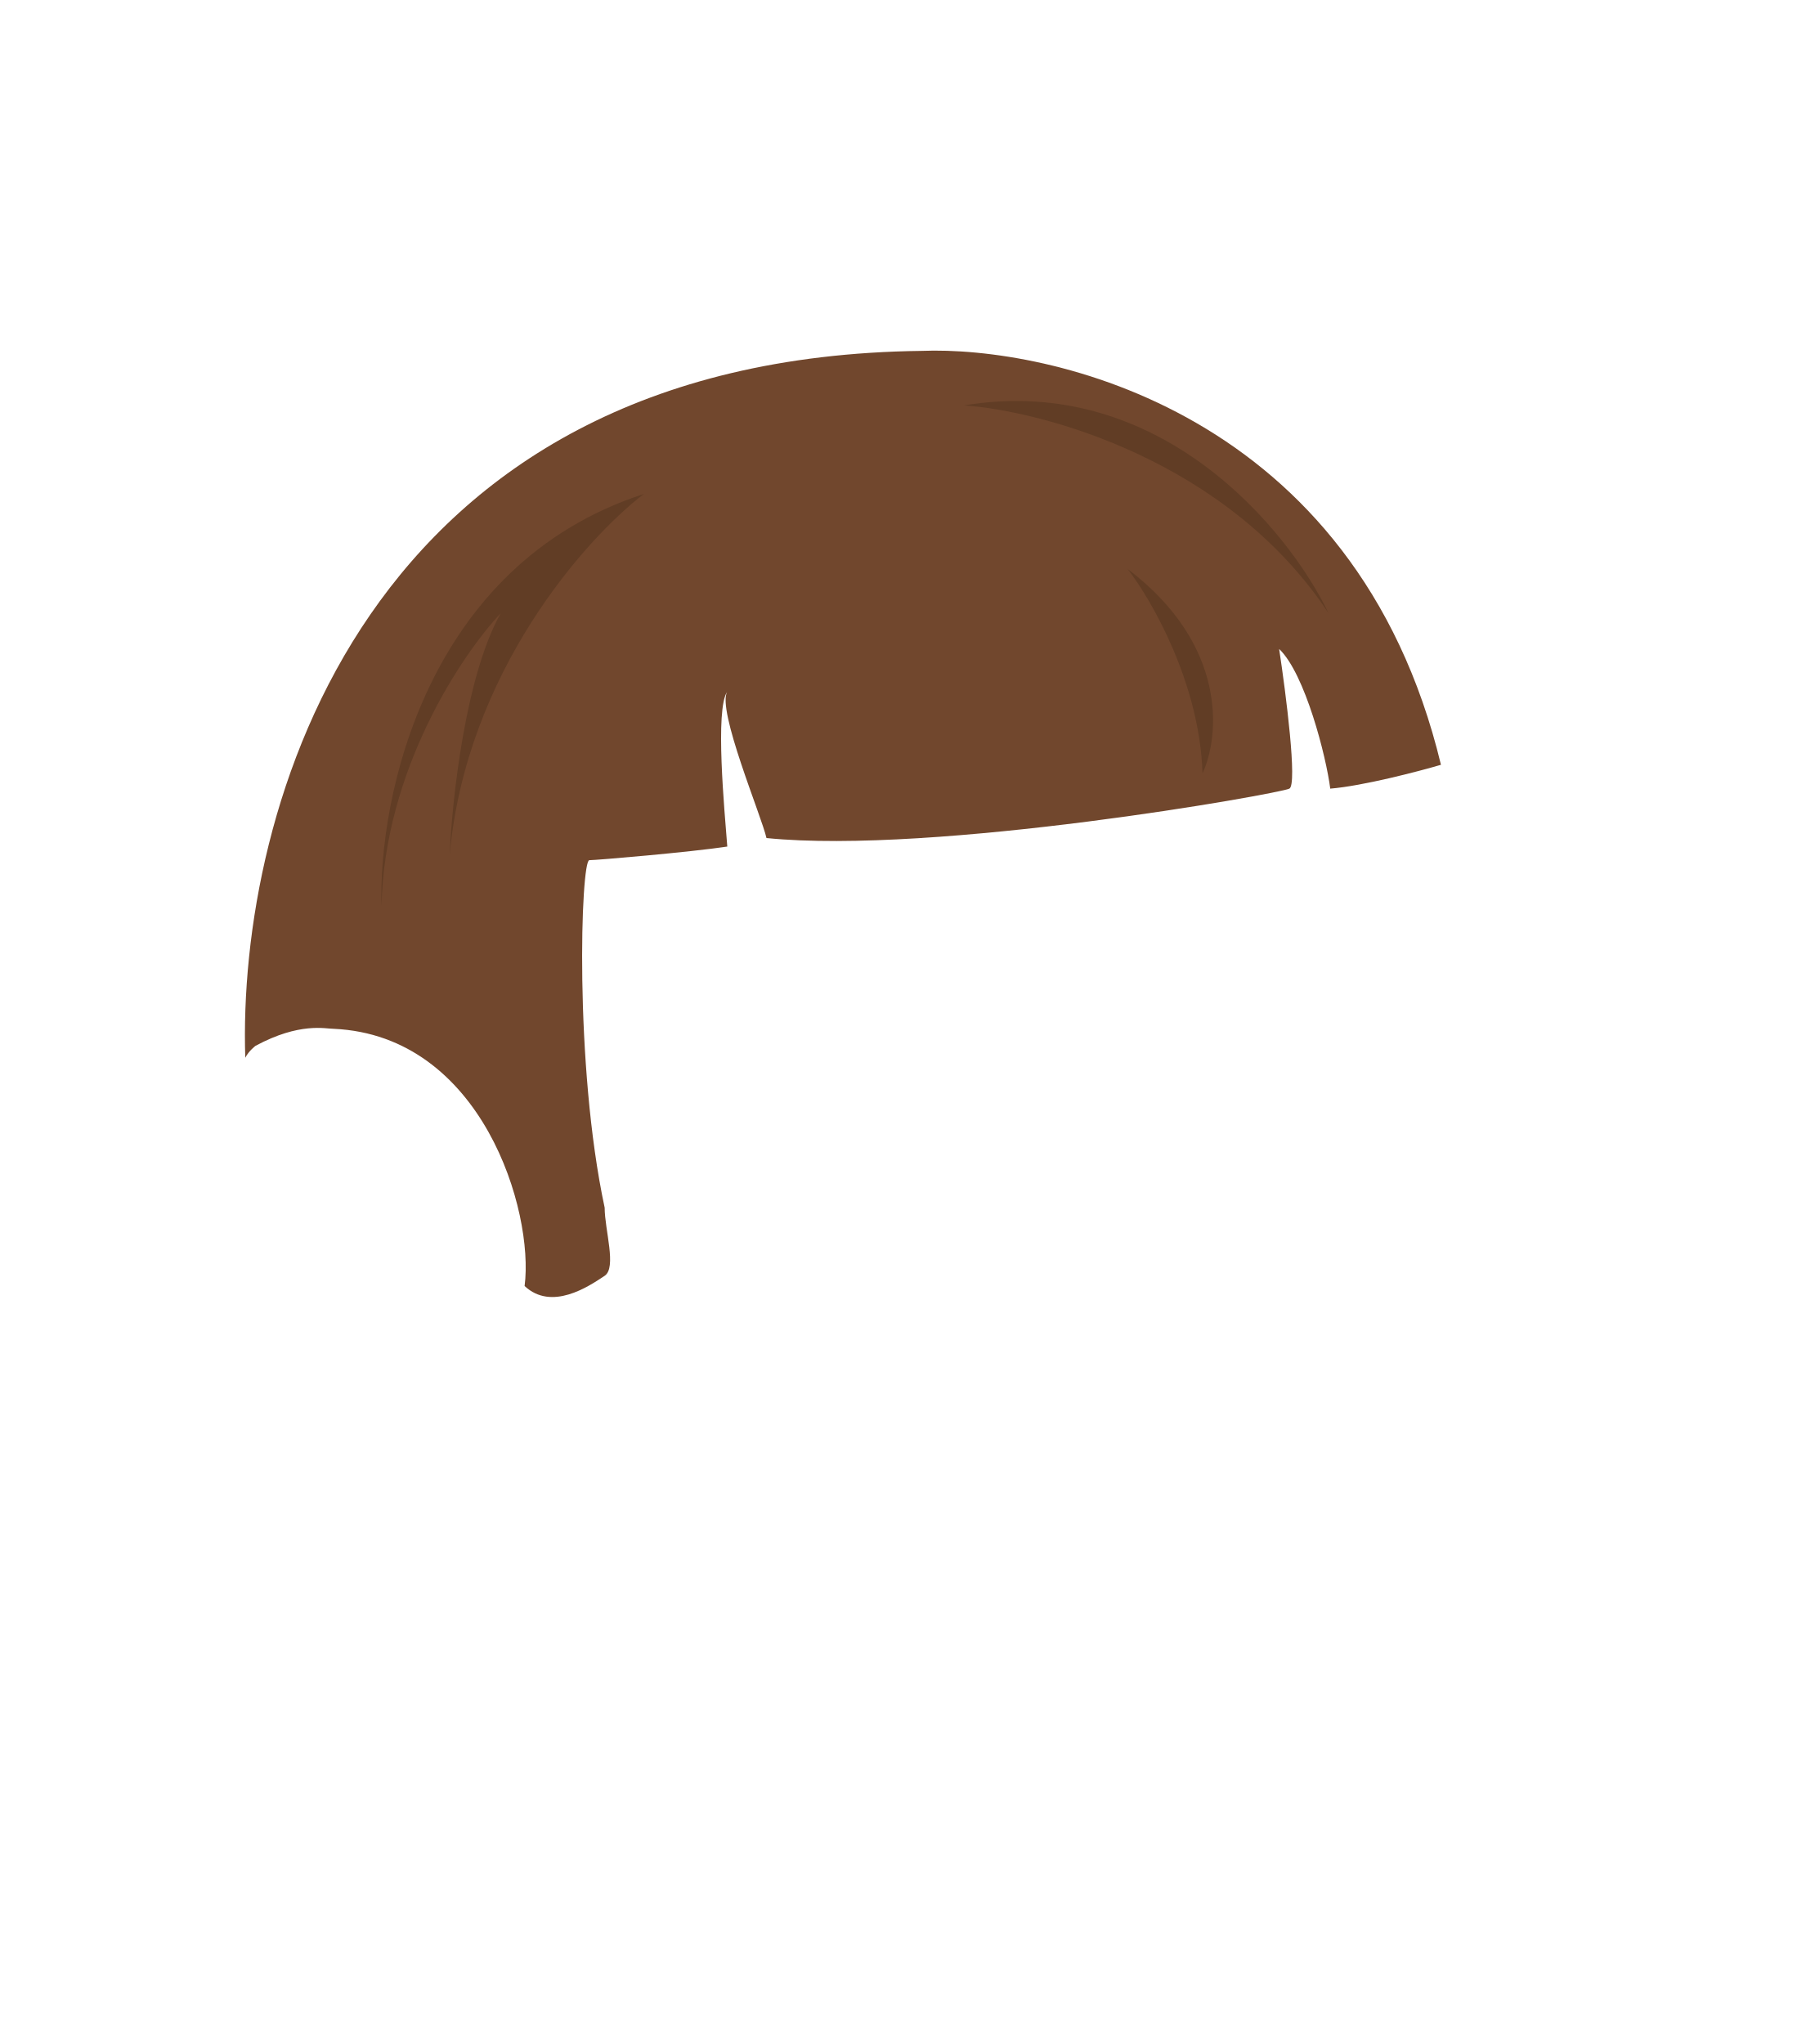
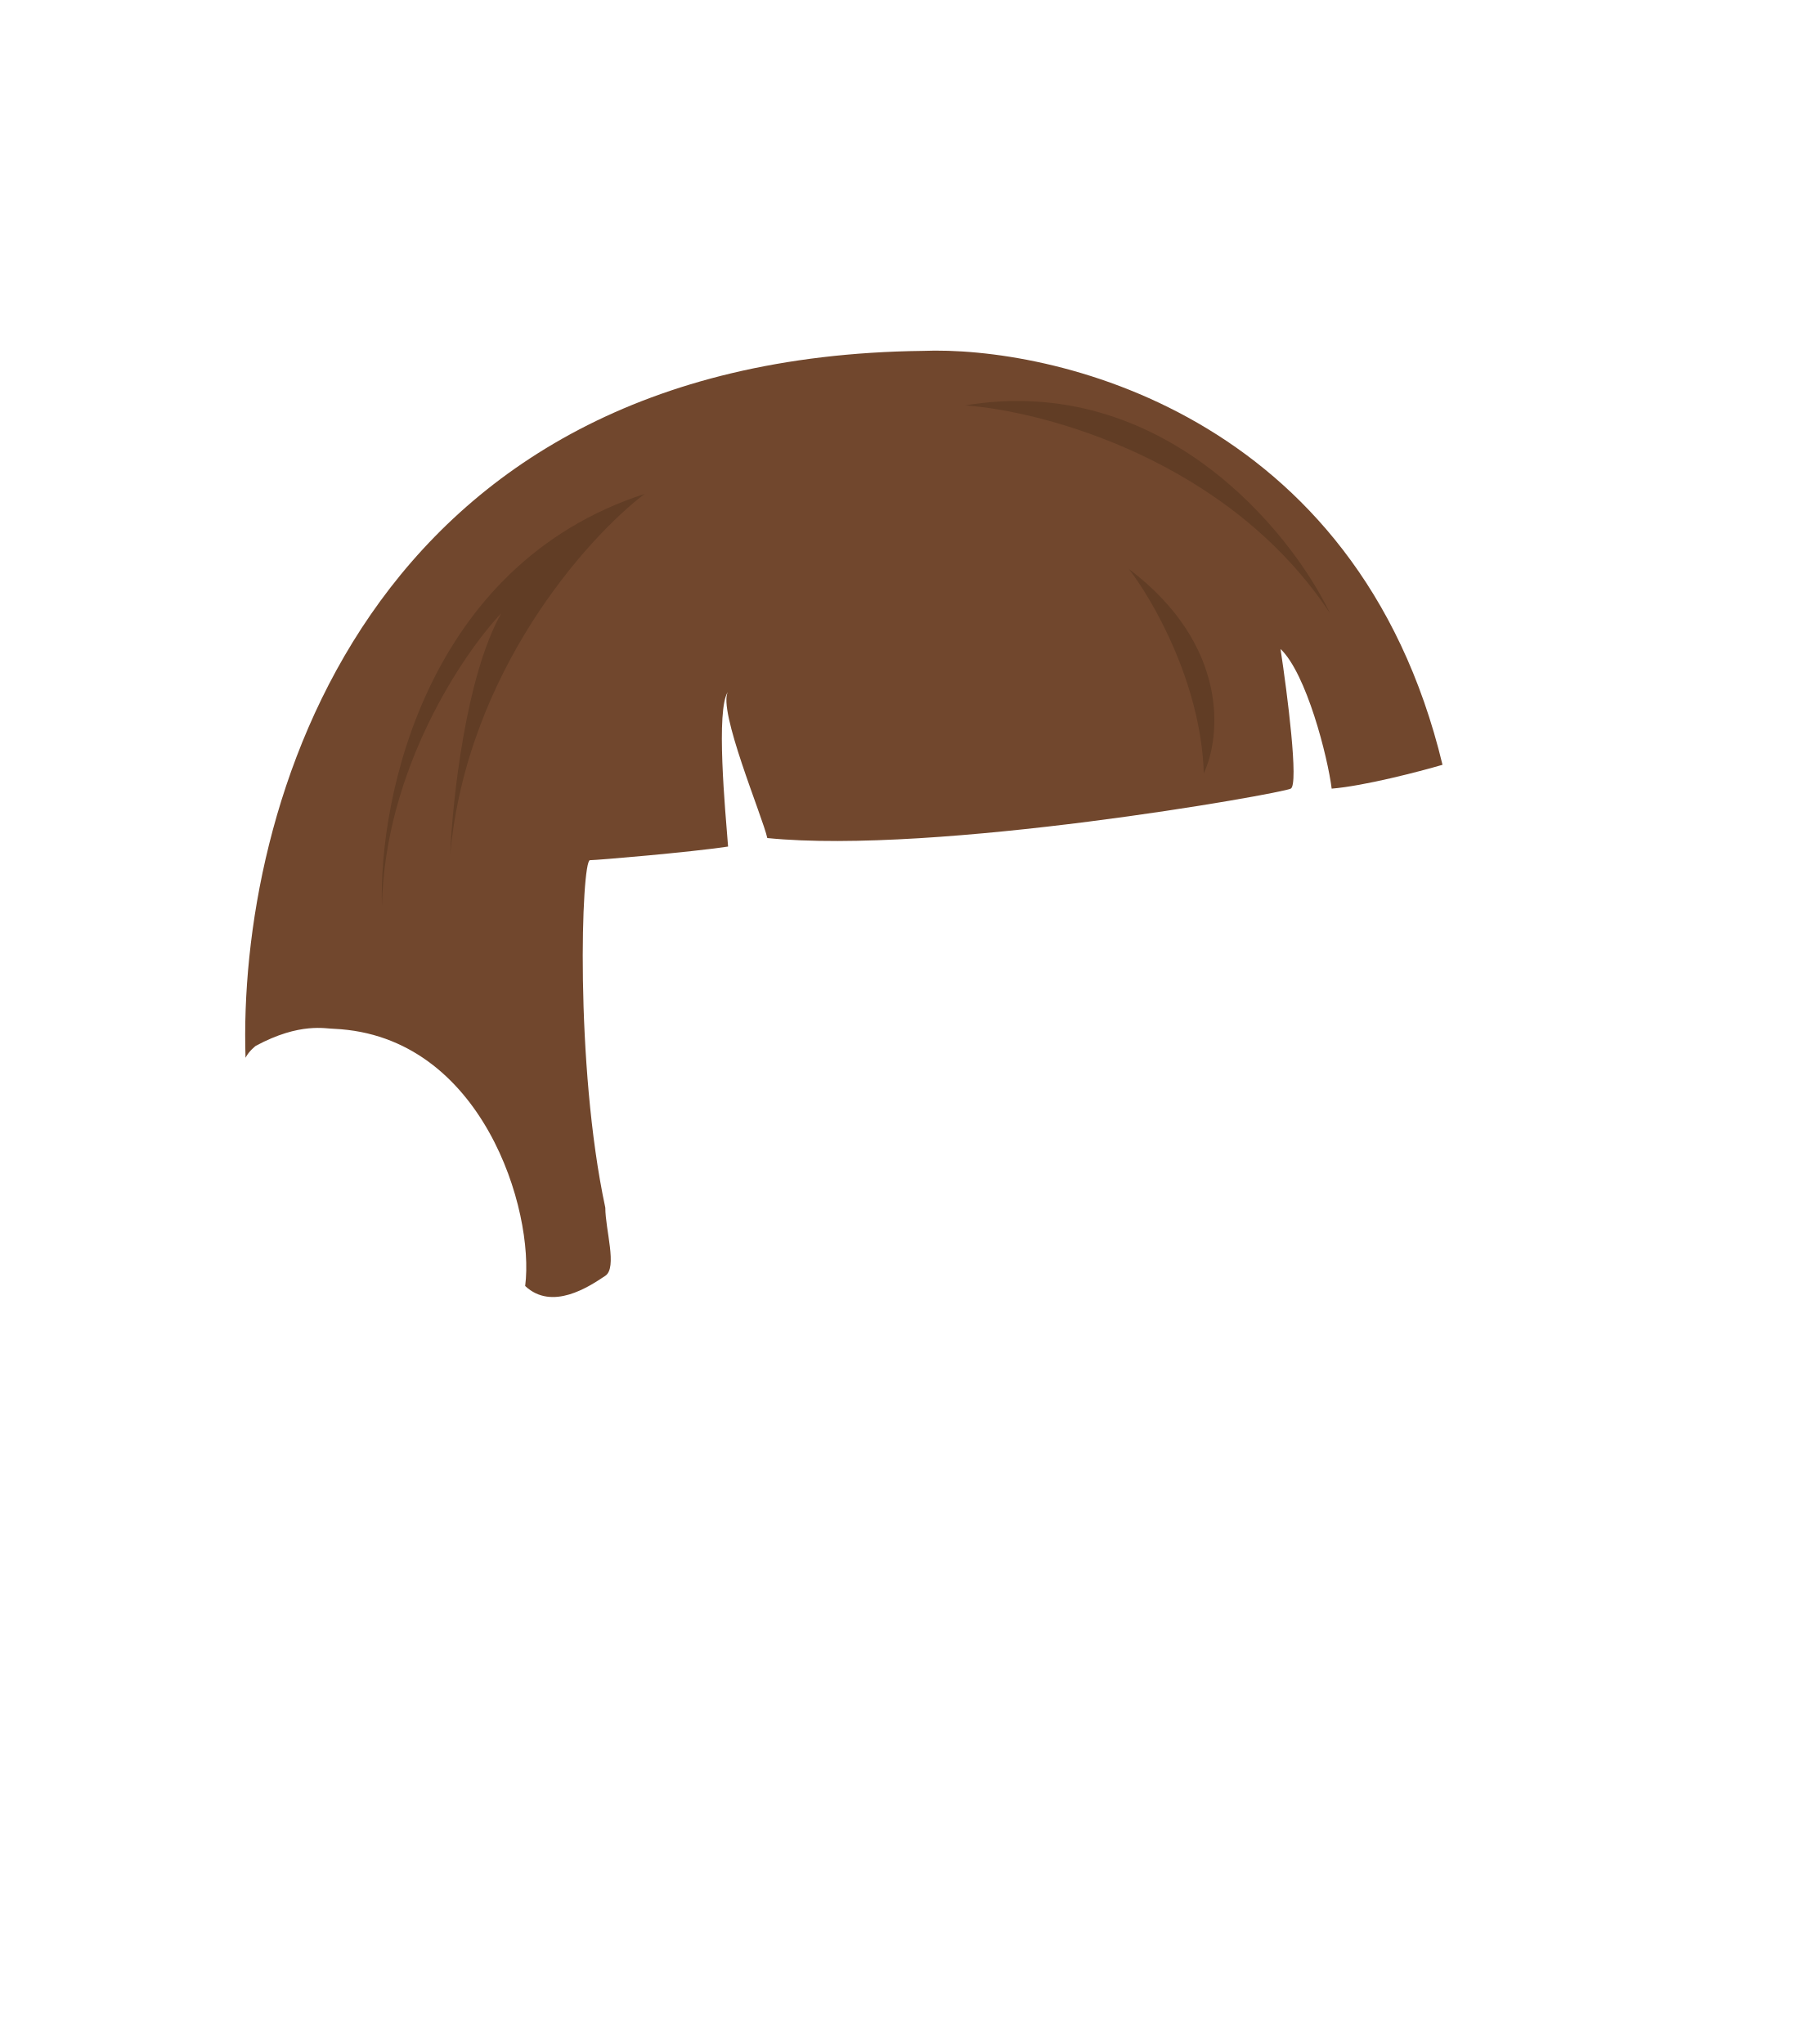
- <svg xmlns="http://www.w3.org/2000/svg" width="530" height="600" viewBox="0 0 530 600" fill="none">
-   <path d="M423 224.5C398 120.5 307.5 101.5 270.5 103C106.1 105 69.667 238.167 72 310.5C73 308.5 75 307 75 307C88 300 95.5 302 98 302C141.5 304 156.833 355.5 154 377.5C161.9 384.907 172.727 377.684 177.329 374.614L177.5 374.5C181.1 372.1 177.5 361 177.5 354.5C168.5 312.5 170.5 252.5 173 252.5C175 252.5 202.5 250.167 213.5 248.5C212.7 238.1 209.833 208.167 213.5 203C210.3 208.2 223.667 239.833 225 246C274.5 251 375.5 233 378.5 231.5C380.9 230.3 377.5 203.667 375.5 190.5C383.1 197.7 389.333 222.167 390.5 231.5C400.1 230.7 416.167 226.5 423 224.5Z" fill="#71472D" />
-   <path d="M283 119C306.333 120.667 360.4 135.2 390 180C378.333 155.667 340.6 109.4 283 119Z" fill="#613D25" />
-   <path d="M331 167C338 176 352.2 200.6 353 227C358 216.333 360.6 189.4 331 167Z" fill="#613D25" />
-   <path d="M132 251C136.8 197.4 172 158 189 145C125 165.8 111 234.333 112 266C112.8 226 135.667 192 147 180C136.6 198.4 132.667 235 132 251Z" fill="#613D25" />
+ <svg xmlns="http://www.w3.org/2000/svg" width="1663" height="1881" viewBox="0 0 1663 1881" fill="none">
+   <path d="M1327.26 703.808C1248.82 377.768 964.854 318.203 848.758 322.905C332.914 329.175 218.596 746.653 225.917 973.418C229.055 967.148 235.33 962.445 235.33 962.445C276.121 940.5 299.654 946.77 307.498 946.77C443.99 953.04 492.102 1114.49 483.211 1183.46C508.001 1206.68 541.971 1184.04 556.412 1174.41L556.948 1174.06C568.244 1166.53 556.948 1131.73 556.948 1111.36C528.708 979.688 534.984 791.588 542.828 791.588C549.104 791.588 635.391 784.273 669.907 779.048C667.396 746.444 658.402 652.603 669.907 636.405C659.866 652.707 701.807 751.878 705.991 771.21C861.308 786.885 1178.22 730.455 1187.63 725.753C1195.16 721.991 1184.5 638.495 1178.22 597.218C1202.07 619.79 1221.63 696.493 1225.29 725.753C1255.41 723.245 1305.82 710.078 1327.26 703.808Z" fill="#71472D" />
+   <path d="M887.979 373.065C961.193 378.29 1130.84 423.852 1223.72 564.3C1187.11 488.015 1068.71 342.969 887.979 373.065Z" fill="#613D25" />
+   <path d="M1038.59 523.545C1060.55 551.76 1105.11 628.881 1107.62 711.645C1123.31 678.205 1131.47 593.769 1038.59 523.545Z" fill="#613D25" />
+   <path d="M414.181 786.885C429.242 618.849 539.691 495.33 593.032 454.575C392.217 519.783 348.289 734.635 351.426 833.91C353.937 708.51 425.686 601.92 461.247 564.3C428.615 621.984 416.273 736.725 414.181 786.885Z" fill="#613D25" />
</svg>
